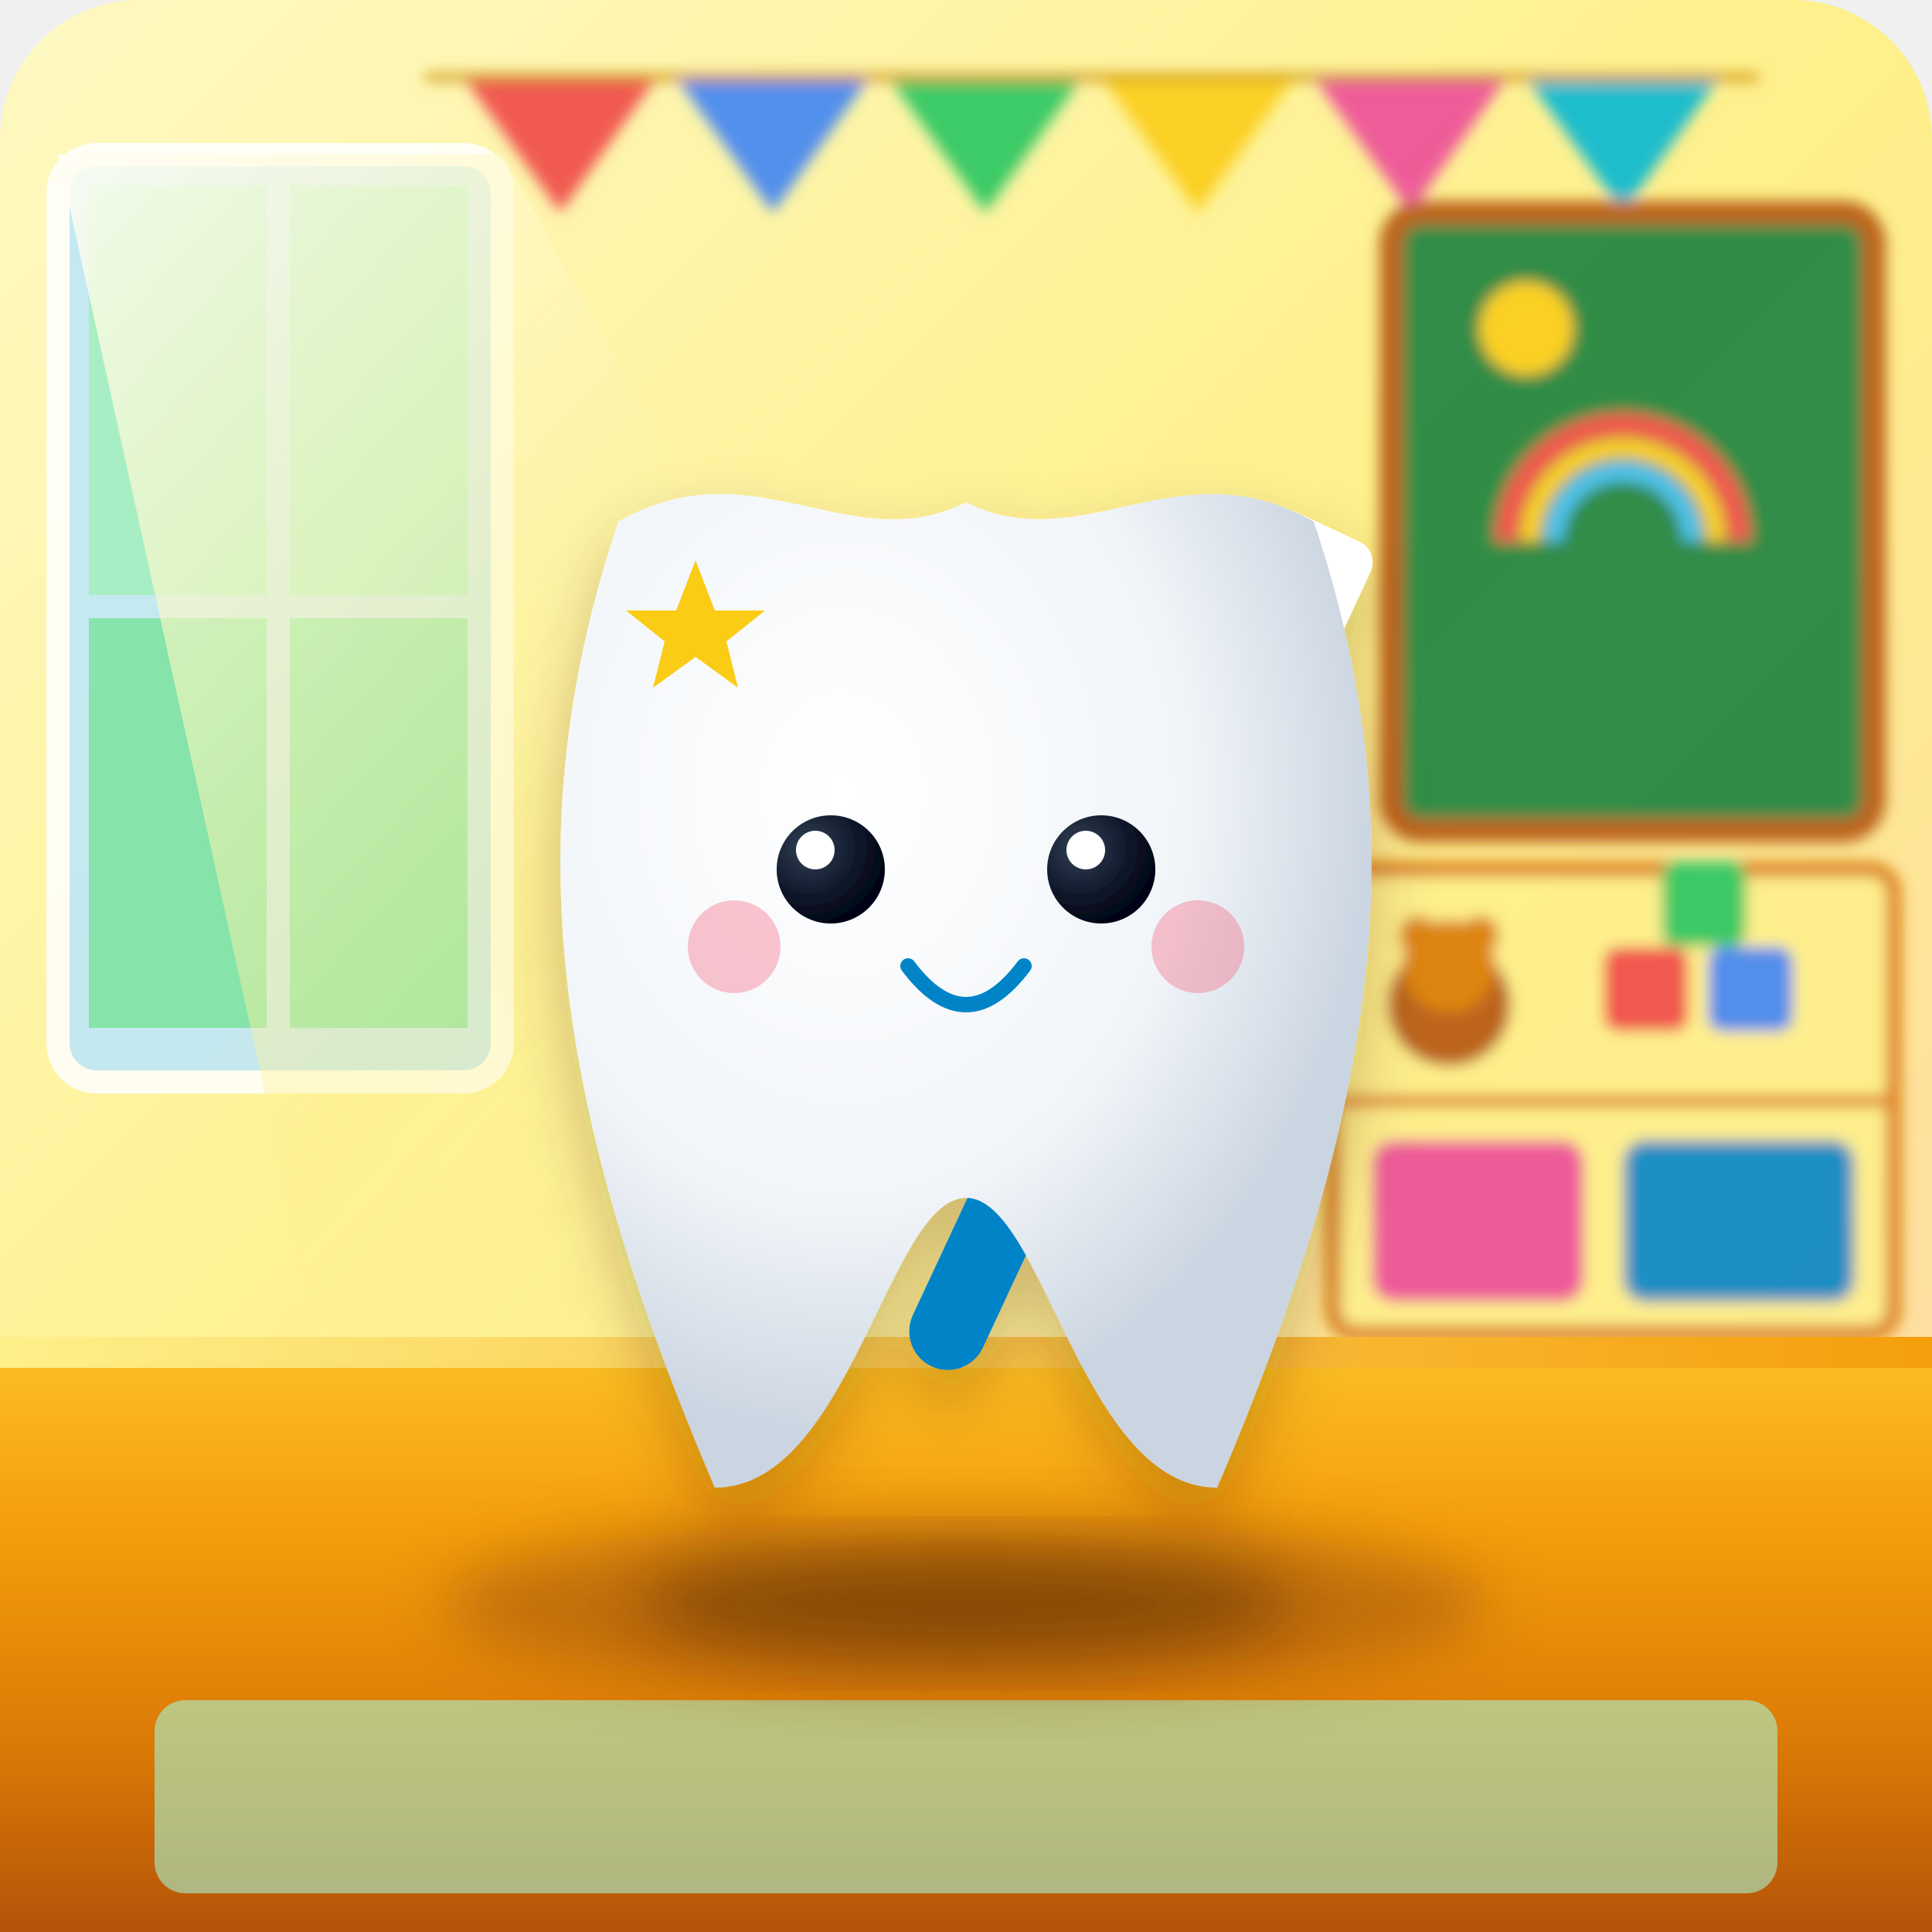
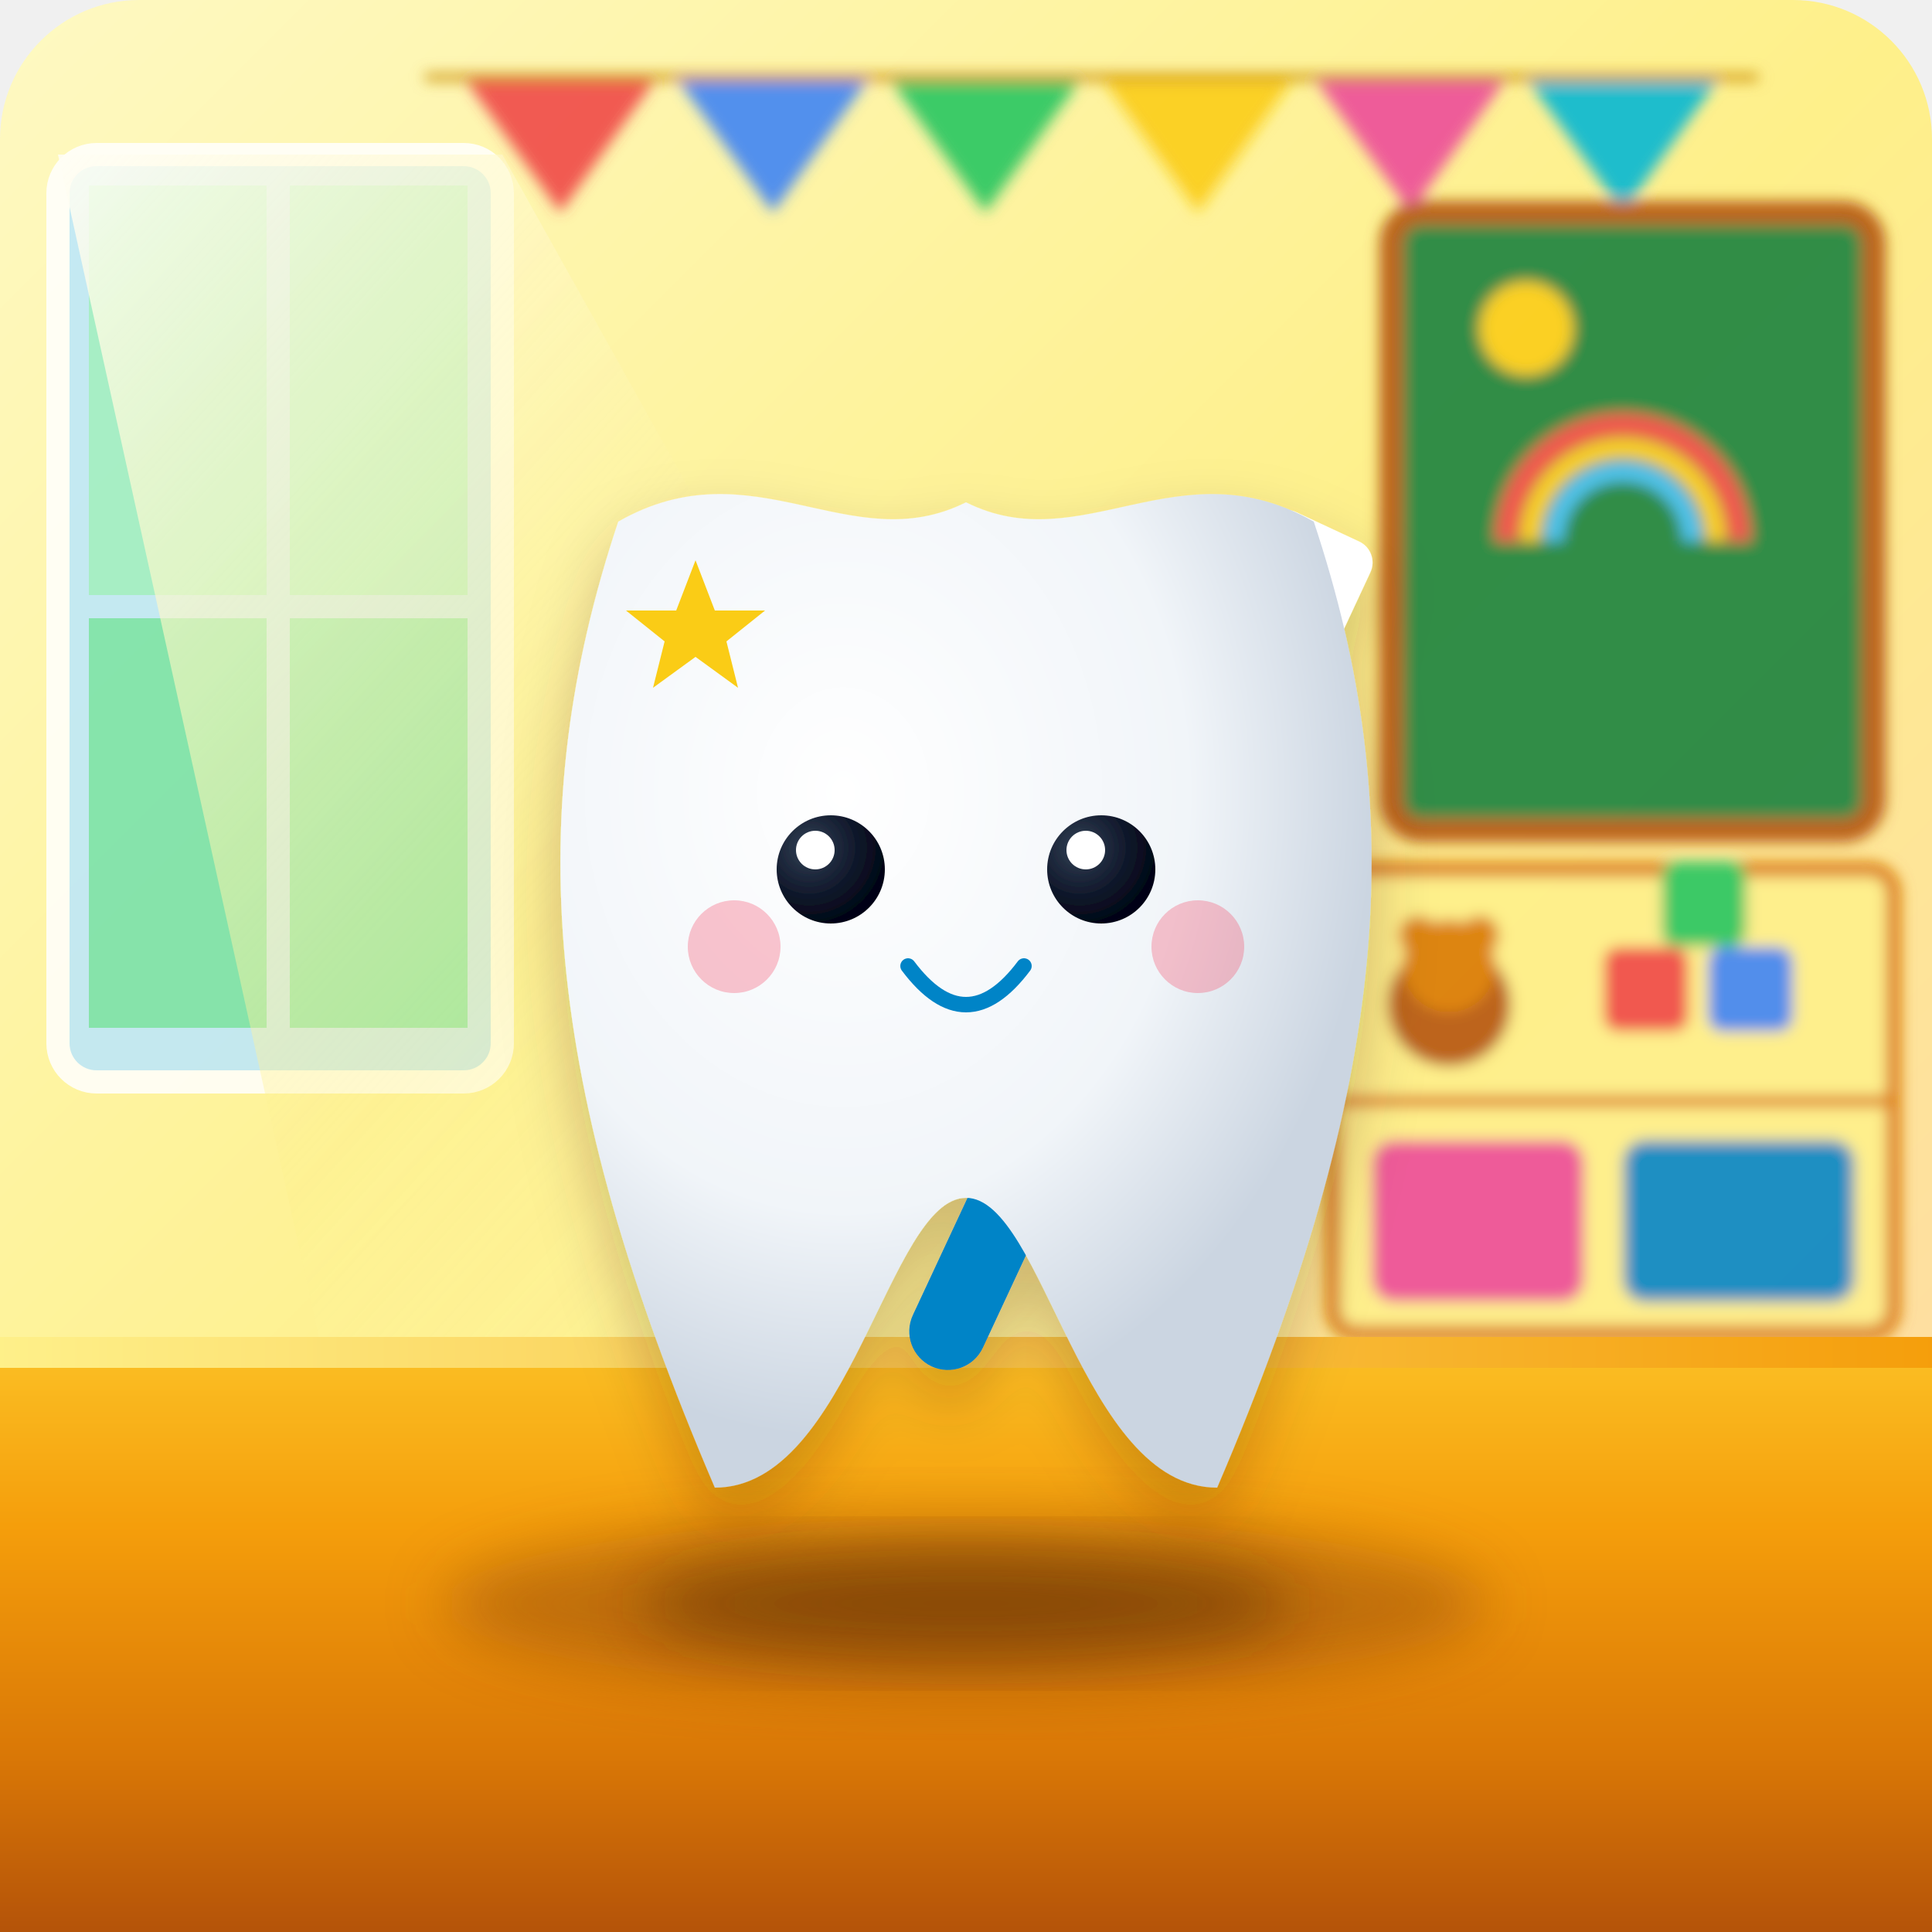
<svg xmlns="http://www.w3.org/2000/svg" viewBox="0 0 500 500" width="100%" height="100%">
  <defs>
    <linearGradient id="roomWall" x1="0%" y1="0%" x2="100%" y2="100%">
      <stop offset="0%" stop-color="#fef9c3" />
      <stop offset="50%" stop-color="#fef08a" />
      <stop offset="100%" stop-color="#fed7aa" />
    </linearGradient>
    <linearGradient id="sunBeam" x1="0%" y1="0%" x2="100%" y2="100%">
      <stop offset="0%" stop-color="#ffffff" stop-opacity="0.85" />
      <stop offset="50%" stop-color="#fef08a" stop-opacity="0.35" />
      <stop offset="100%" stop-color="#ffffff" stop-opacity="0" />
    </linearGradient>
    <linearGradient id="oakTable" x1="0%" y1="0%" x2="0%" y2="100%">
      <stop offset="0%" stop-color="#fbbf24" />
      <stop offset="30%" stop-color="#f59e0b" />
      <stop offset="70%" stop-color="#d97706" />
      <stop offset="100%" stop-color="#b45309" />
    </linearGradient>
    <linearGradient id="tableBevel" x1="0%" y1="0%" x2="100%" y2="0%">
      <stop offset="0%" stop-color="#fef08a" />
      <stop offset="100%" stop-color="#f59e0b" />
    </linearGradient>
    <filter id="bgBlur" x="-10%" y="-10%" width="120%" height="120%">
      <feGaussianBlur stdDeviation="1.8" />
    </filter>
    <filter id="tableShadow" x="-30%" y="-30%" width="160%" height="160%">
      <feGaussianBlur stdDeviation="8" />
    </filter>
    <filter id="charDepth" x="-20%" y="-20%" width="140%" height="140%">
      <feDropShadow dx="0" dy="8" stdDeviation="8" flood-color="#451a03" flood-opacity="0.25" />
    </filter>
    <radialGradient id="pixarEye" cx="30%" cy="30%" r="70%">
      <stop offset="0%" stop-color="#334155" />
      <stop offset="65%" stop-color="#0f172a" />
      <stop offset="100%" stop-color="#020617" />
    </radialGradient>
    <radialGradient id="toothShine" cx="35%" cy="30%" r="65%">
      <stop offset="0%" stop-color="#ffffff" />
      <stop offset="65%" stop-color="#f1f5f9" />
      <stop offset="100%" stop-color="#cbd5e1" />
    </radialGradient>
  </defs>
  <rect width="500" height="500" rx="36" fill="url(#roomWall)" />
  <g opacity="0.85">
    <rect x="15" y="40" width="115" height="240" rx="10" fill="#bae6fd" stroke="#ffffff" stroke-width="6" />
    <rect x="23" y="48" width="46" height="106" fill="#86efac" opacity="0.65" />
    <rect x="75" y="48" width="46" height="106" fill="#86efac" opacity="0.65" />
    <rect x="23" y="160" width="46" height="106" fill="#4ade80" opacity="0.65" />
    <rect x="75" y="160" width="46" height="106" fill="#4ade80" opacity="0.65" />
    <polygon points="15,40 130,40 320,380 90,380" fill="url(#sunBeam)" />
  </g>
  <g filter="url(#bgBlur)" opacity="0.88">
    <polygon points="120,20 145,55 170,20" fill="#ef4444" />
    <polygon points="175,20 200,55 225,20" fill="#3b82f6" />
    <polygon points="230,20 255,55 280,20" fill="#22c55e" />
    <polygon points="285,20 310,55 335,20" fill="#facc15" />
    <polygon points="340,20 365,55 390,20" fill="#ec4899" />
    <polygon points="395,20 420,55 445,20" fill="#06b6d4" />
    <line x1="110" y1="20" x2="455" y2="20" stroke="#ca8a04" stroke-width="2" />
    <rect x="360" y="55" width="125" height="160" rx="8" fill="#15803d" stroke="#b45309" stroke-width="6" />
    <path d="M 390 140 A 30 30 0 0 1 450 140" fill="none" stroke="#ef4444" stroke-width="6" />
    <path d="M 396 140 A 24 24 0 0 1 444 140" fill="none" stroke="#facc15" stroke-width="5" />
    <path d="M 402 140 A 18 18 0 0 1 438 140" fill="none" stroke="#38bdf8" stroke-width="5" />
    <circle cx="395" cy="85" r="12" fill="#facc15" />
    <rect x="345" y="225" width="145" height="120" rx="6" fill="#fef08a" stroke="#d97706" stroke-width="4" />
    <line x1="345" y1="285" x2="490" y2="285" stroke="#d97706" stroke-width="3" />
    <circle cx="375" cy="260" r="16" fill="#b45309" />
    <circle cx="375" cy="250" r="12" fill="#d97706" />
    <circle cx="367" cy="242" r="5" fill="#d97706" />
    <circle cx="383" cy="242" r="5" fill="#d97706" />
    <rect x="415" y="245" width="22" height="22" rx="4" fill="#ef4444" />
    <rect x="442" y="245" width="22" height="22" rx="4" fill="#3b82f6" />
    <rect x="430" y="223" width="22" height="22" rx="4" fill="#22c55e" />
    <rect x="355" y="295" width="55" height="42" rx="6" fill="#ec4899" />
    <rect x="420" y="295" width="60" height="42" rx="6" fill="#0284c7" />
  </g>
  <path d="M 0 350 L 500 350 L 500 500 L 0 500 Z" fill="url(#oakTable)" />
  <rect x="0" y="346" width="500" height="8" fill="url(#tableBevel)" />
-   <rect x="40" y="440" width="420" height="50" rx="8" fill="#a7f3d0" opacity="0.6" />
  <ellipse cx="250" cy="415" rx="135" ry="22" fill="#78350f" opacity="0.38" filter="url(#tableShadow)" />
  <ellipse cx="250" cy="415" rx="85" ry="14" fill="#451a03" opacity="0.45" filter="url(#tableShadow)" />
  <g filter="url(#charDepth)">
    <rect x="325" y="150" width="20" height="220" rx="10" transform="rotate(25 325 150)" fill="#0284c7" />
    <rect x="330" y="130" width="30" height="40" rx="6" transform="rotate(25 330 130)" fill="#ffffff" />
    <path d="M 160 135 C 135 210 140 280 185 385 C 220 385 230 310 250 310 C 270 310 280 385 315 385 C 360 280 365 210 340 135 C 305 115 280 145 250 130 C 220 145 195 115 160 135 Z" fill="url(#toothShine)" />
    <polygon points="180,145 185,158 198,158 188,166 191,178 180,170 169,178 172,166 162,158 175,158" fill="#facc15" />
    <circle cx="215" cy="225" r="14" fill="url(#pixarEye)" />
    <circle cx="285" cy="225" r="14" fill="url(#pixarEye)" />
    <circle cx="211" cy="220" r="5" fill="#ffffff" />
    <circle cx="281" cy="220" r="5" fill="#ffffff" />
    <circle cx="190" cy="245" r="12" fill="#f43f5e" opacity="0.3" />
    <circle cx="310" cy="245" r="12" fill="#f43f5e" opacity="0.3" />
    <path d="M 235 250 Q 250 270 265 250" fill="none" stroke="#0284c7" stroke-width="4" stroke-linecap="round" />
  </g>
</svg>
